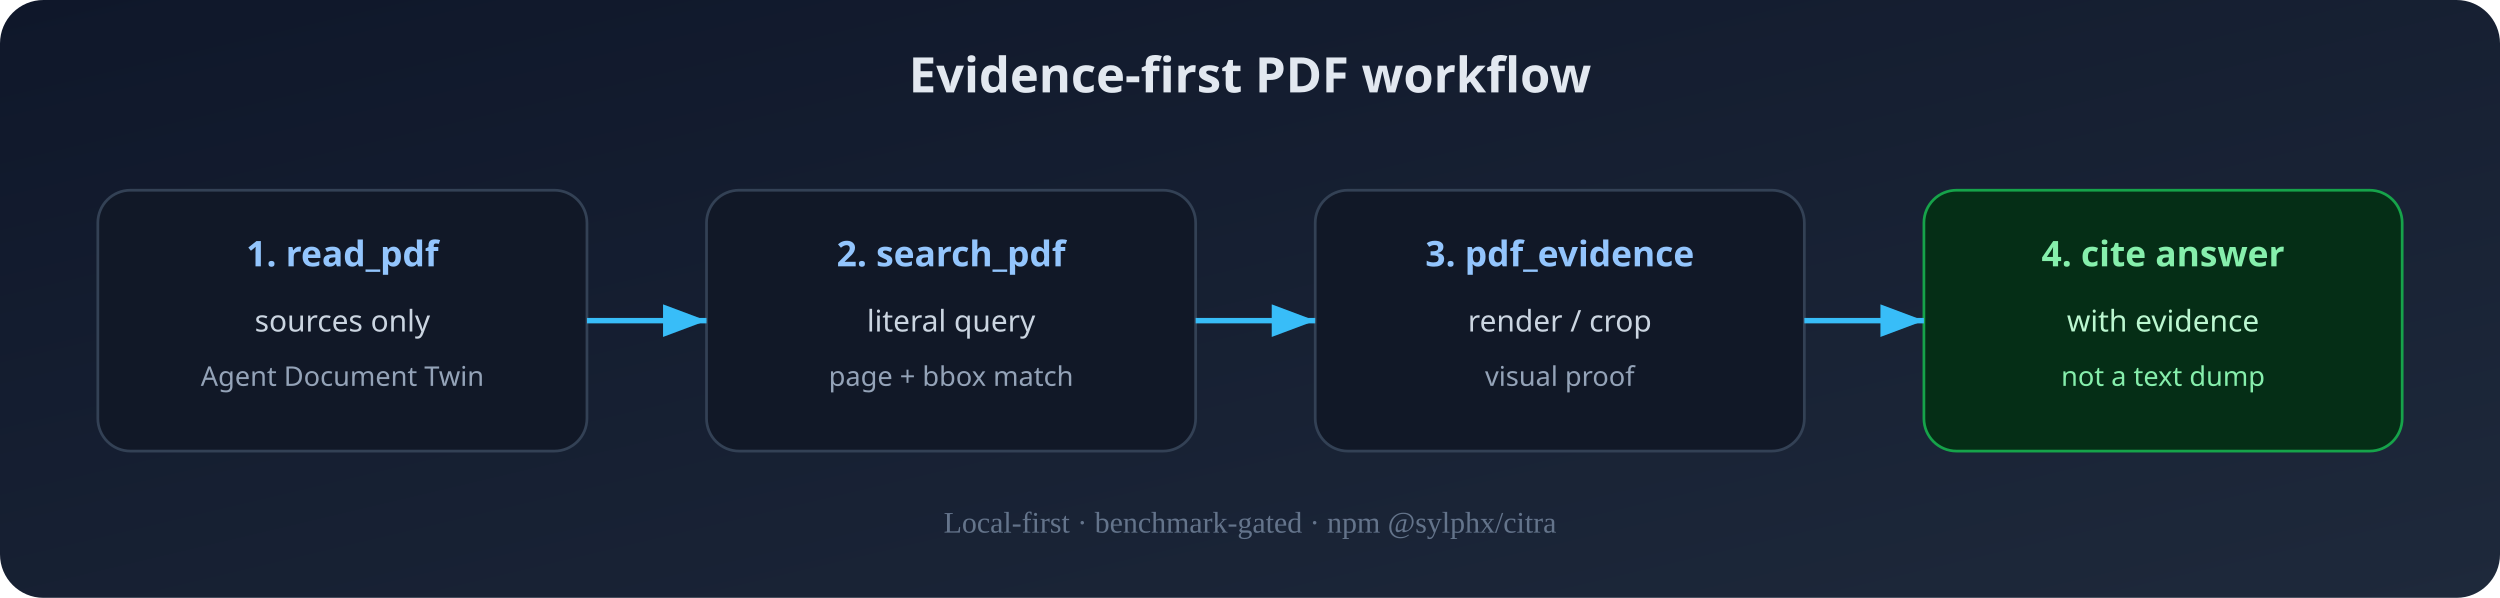
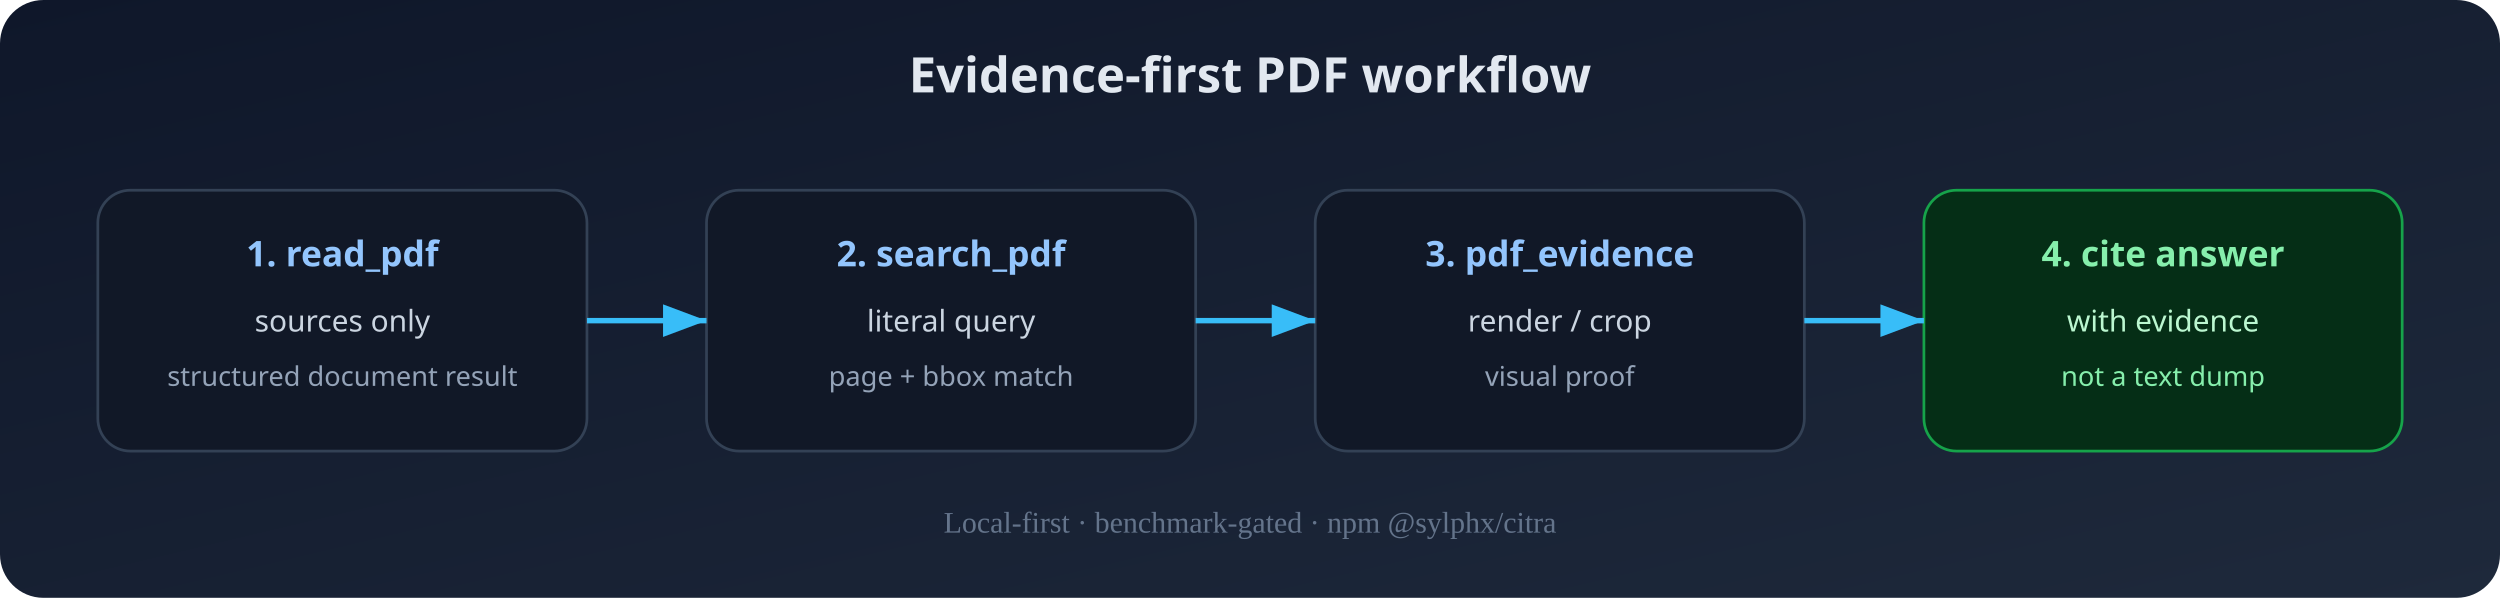
<svg xmlns="http://www.w3.org/2000/svg" viewBox="0 0 920 220" role="img" aria-label="PDF Reader MCP workflow: read, search, verify evidence">
  <defs>
    <linearGradient id="bg" x1="0" y1="0" x2="1" y2="1">
      <stop offset="0%" stop-color="#0f172a" />
      <stop offset="100%" stop-color="#1e293b" />
    </linearGradient>
    <marker id="arrow" markerWidth="10" markerHeight="10" refX="8" refY="3" orient="auto">
      <path d="M0,0 L8,3 L0,6 Z" fill="#38bdf8" />
    </marker>
  </defs>
  <rect width="920" height="220" rx="16" fill="url(#bg)" />
  <text x="460" y="34" text-anchor="middle" fill="#e2e8f0" font-family="ui-sans-serif, system-ui, sans-serif" font-size="18" font-weight="700">Evidence-first PDF workflow</text>
  <g font-family="ui-sans-serif, system-ui, sans-serif">
    <rect x="36" y="70" width="180" height="96" rx="12" fill="#111827" stroke="#334155" />
    <text x="126" y="98" text-anchor="middle" fill="#93c5fd" font-size="13" font-weight="700">1. read_pdf</text>
    <text x="126" y="122" text-anchor="middle" fill="#cbd5e1" font-size="11">sources only</text>
-     <text x="126" y="142" text-anchor="middle" fill="#94a3b8" font-size="10">Agent Document Twin</text>
+     <text x="126" y="142" text-anchor="middle" fill="#94a3b8" font-size="10">structured document result</text>
    <rect x="260" y="70" width="180" height="96" rx="12" fill="#111827" stroke="#334155" />
    <text x="350" y="98" text-anchor="middle" fill="#93c5fd" font-size="13" font-weight="700">2. search_pdf</text>
    <text x="350" y="122" text-anchor="middle" fill="#cbd5e1" font-size="11">literal query</text>
    <text x="350" y="142" text-anchor="middle" fill="#94a3b8" font-size="10">page + bbox match</text>
    <rect x="484" y="70" width="180" height="96" rx="12" fill="#111827" stroke="#334155" />
    <text x="574" y="98" text-anchor="middle" fill="#93c5fd" font-size="13" font-weight="700">3. pdf_evidence</text>
    <text x="574" y="122" text-anchor="middle" fill="#cbd5e1" font-size="11">render / crop</text>
    <text x="574" y="142" text-anchor="middle" fill="#94a3b8" font-size="10">visual proof</text>
    <rect x="708" y="70" width="176" height="96" rx="12" fill="#052e16" stroke="#16a34a" />
    <text x="796" y="98" text-anchor="middle" fill="#86efac" font-size="13" font-weight="700">4. cite answer</text>
    <text x="796" y="122" text-anchor="middle" fill="#bbf7d0" font-size="11">with evidence</text>
    <text x="796" y="142" text-anchor="middle" fill="#86efac" font-size="10">not a text dump</text>
  </g>
  <line x1="216" y1="118" x2="260" y2="118" stroke="#38bdf8" stroke-width="2" marker-end="url(#arrow)" />
  <line x1="440" y1="118" x2="484" y2="118" stroke="#38bdf8" stroke-width="2" marker-end="url(#arrow)" />
  <line x1="664" y1="118" x2="708" y2="118" stroke="#38bdf8" stroke-width="2" marker-end="url(#arrow)" />
  <text x="460" y="196" text-anchor="middle" fill="#64748b" font-size="11">Local-first · benchmark-gated · npm @sylphx/citra</text>
</svg>
